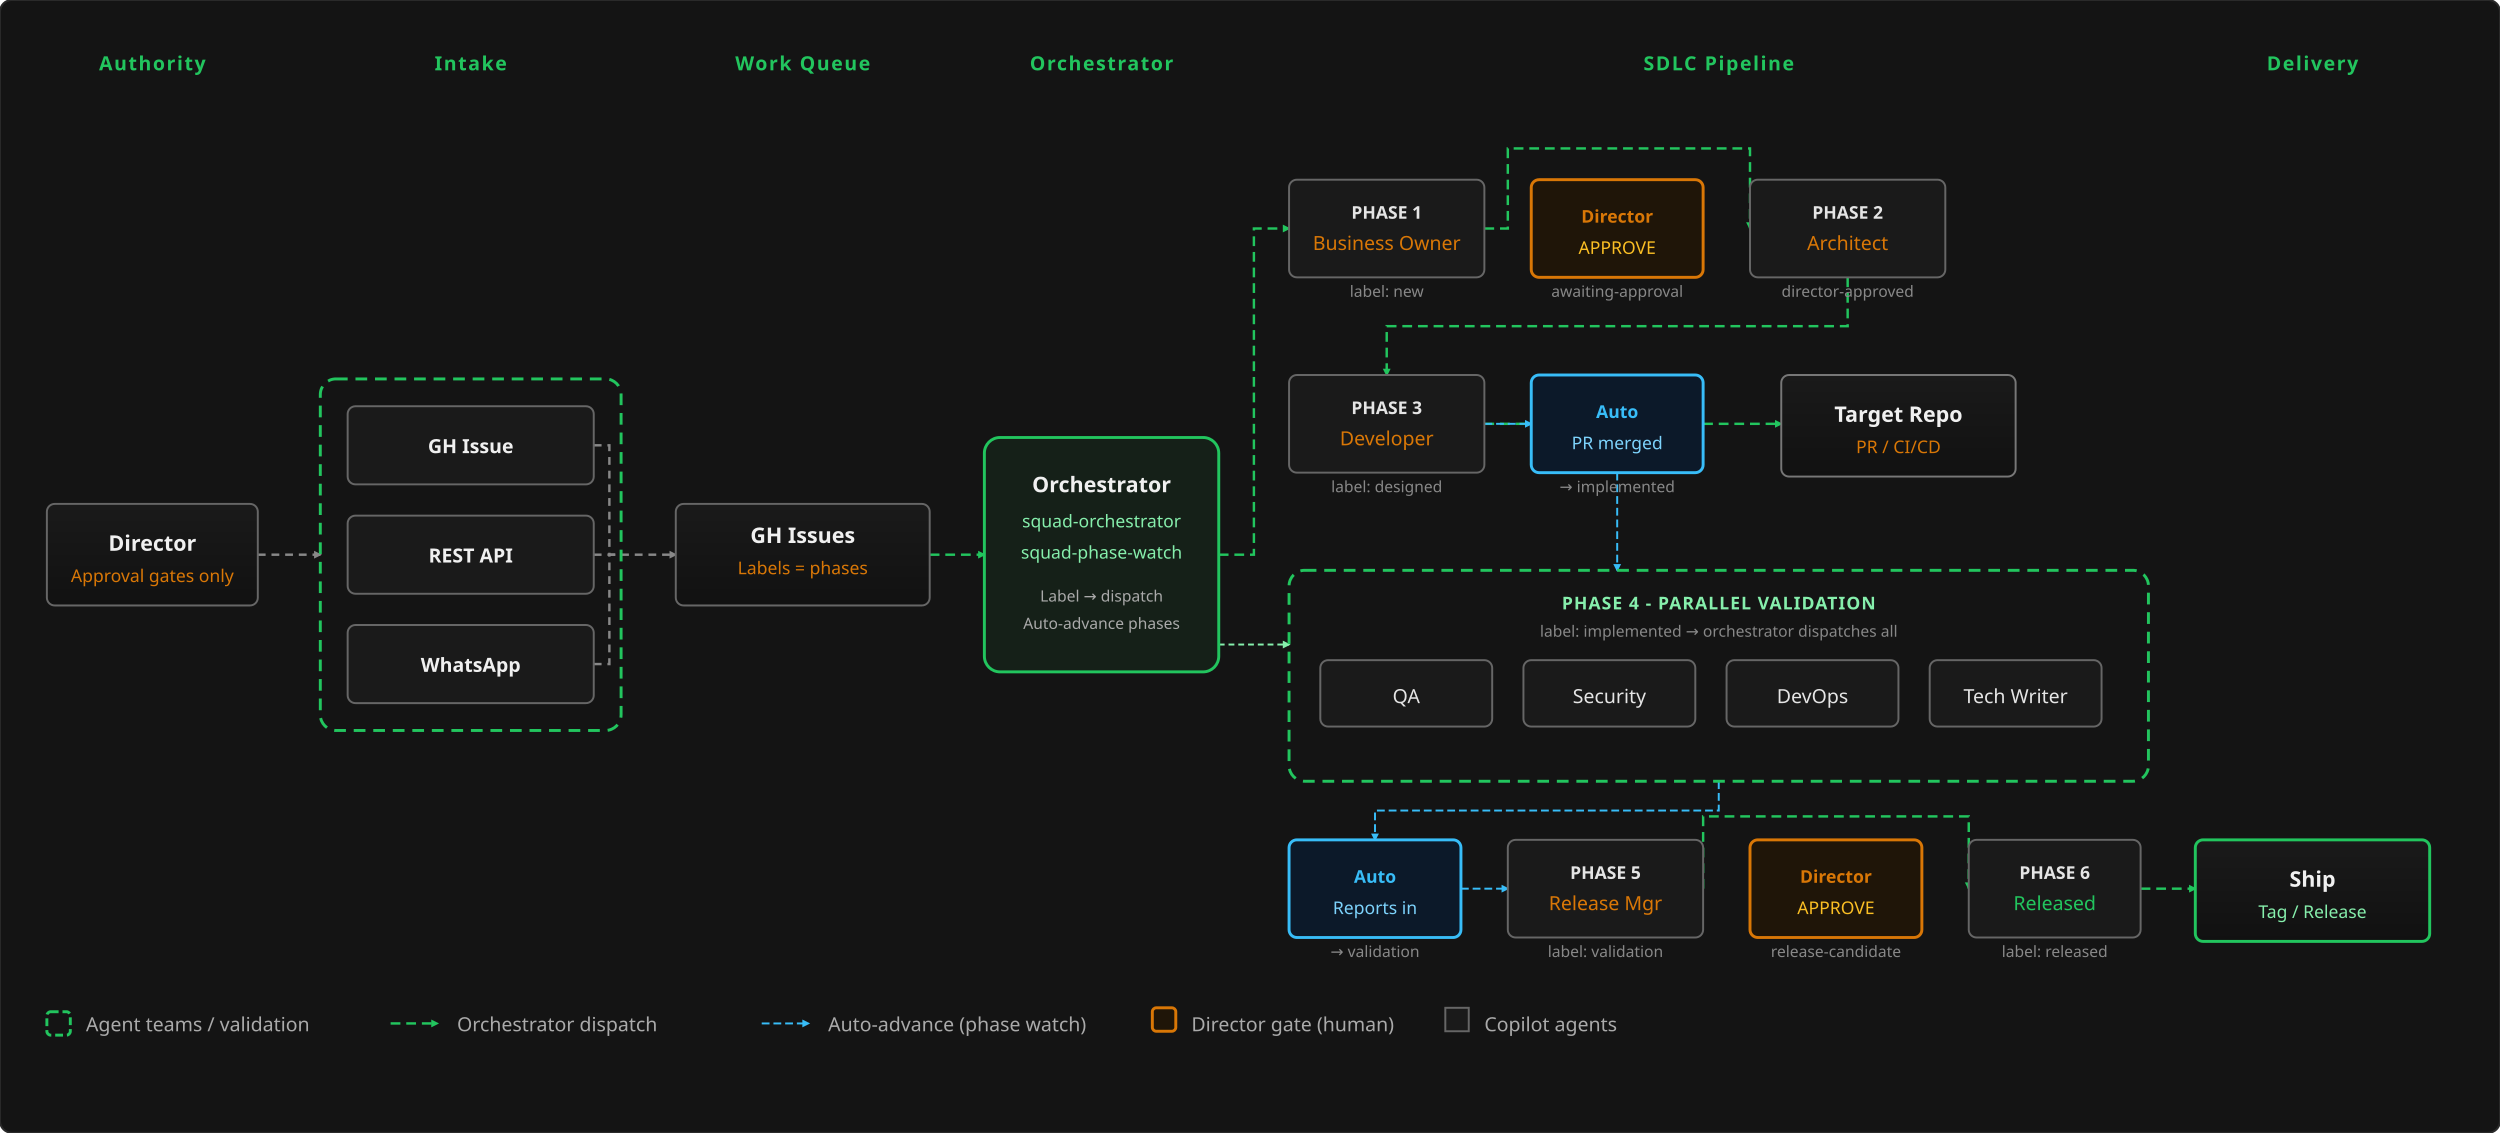
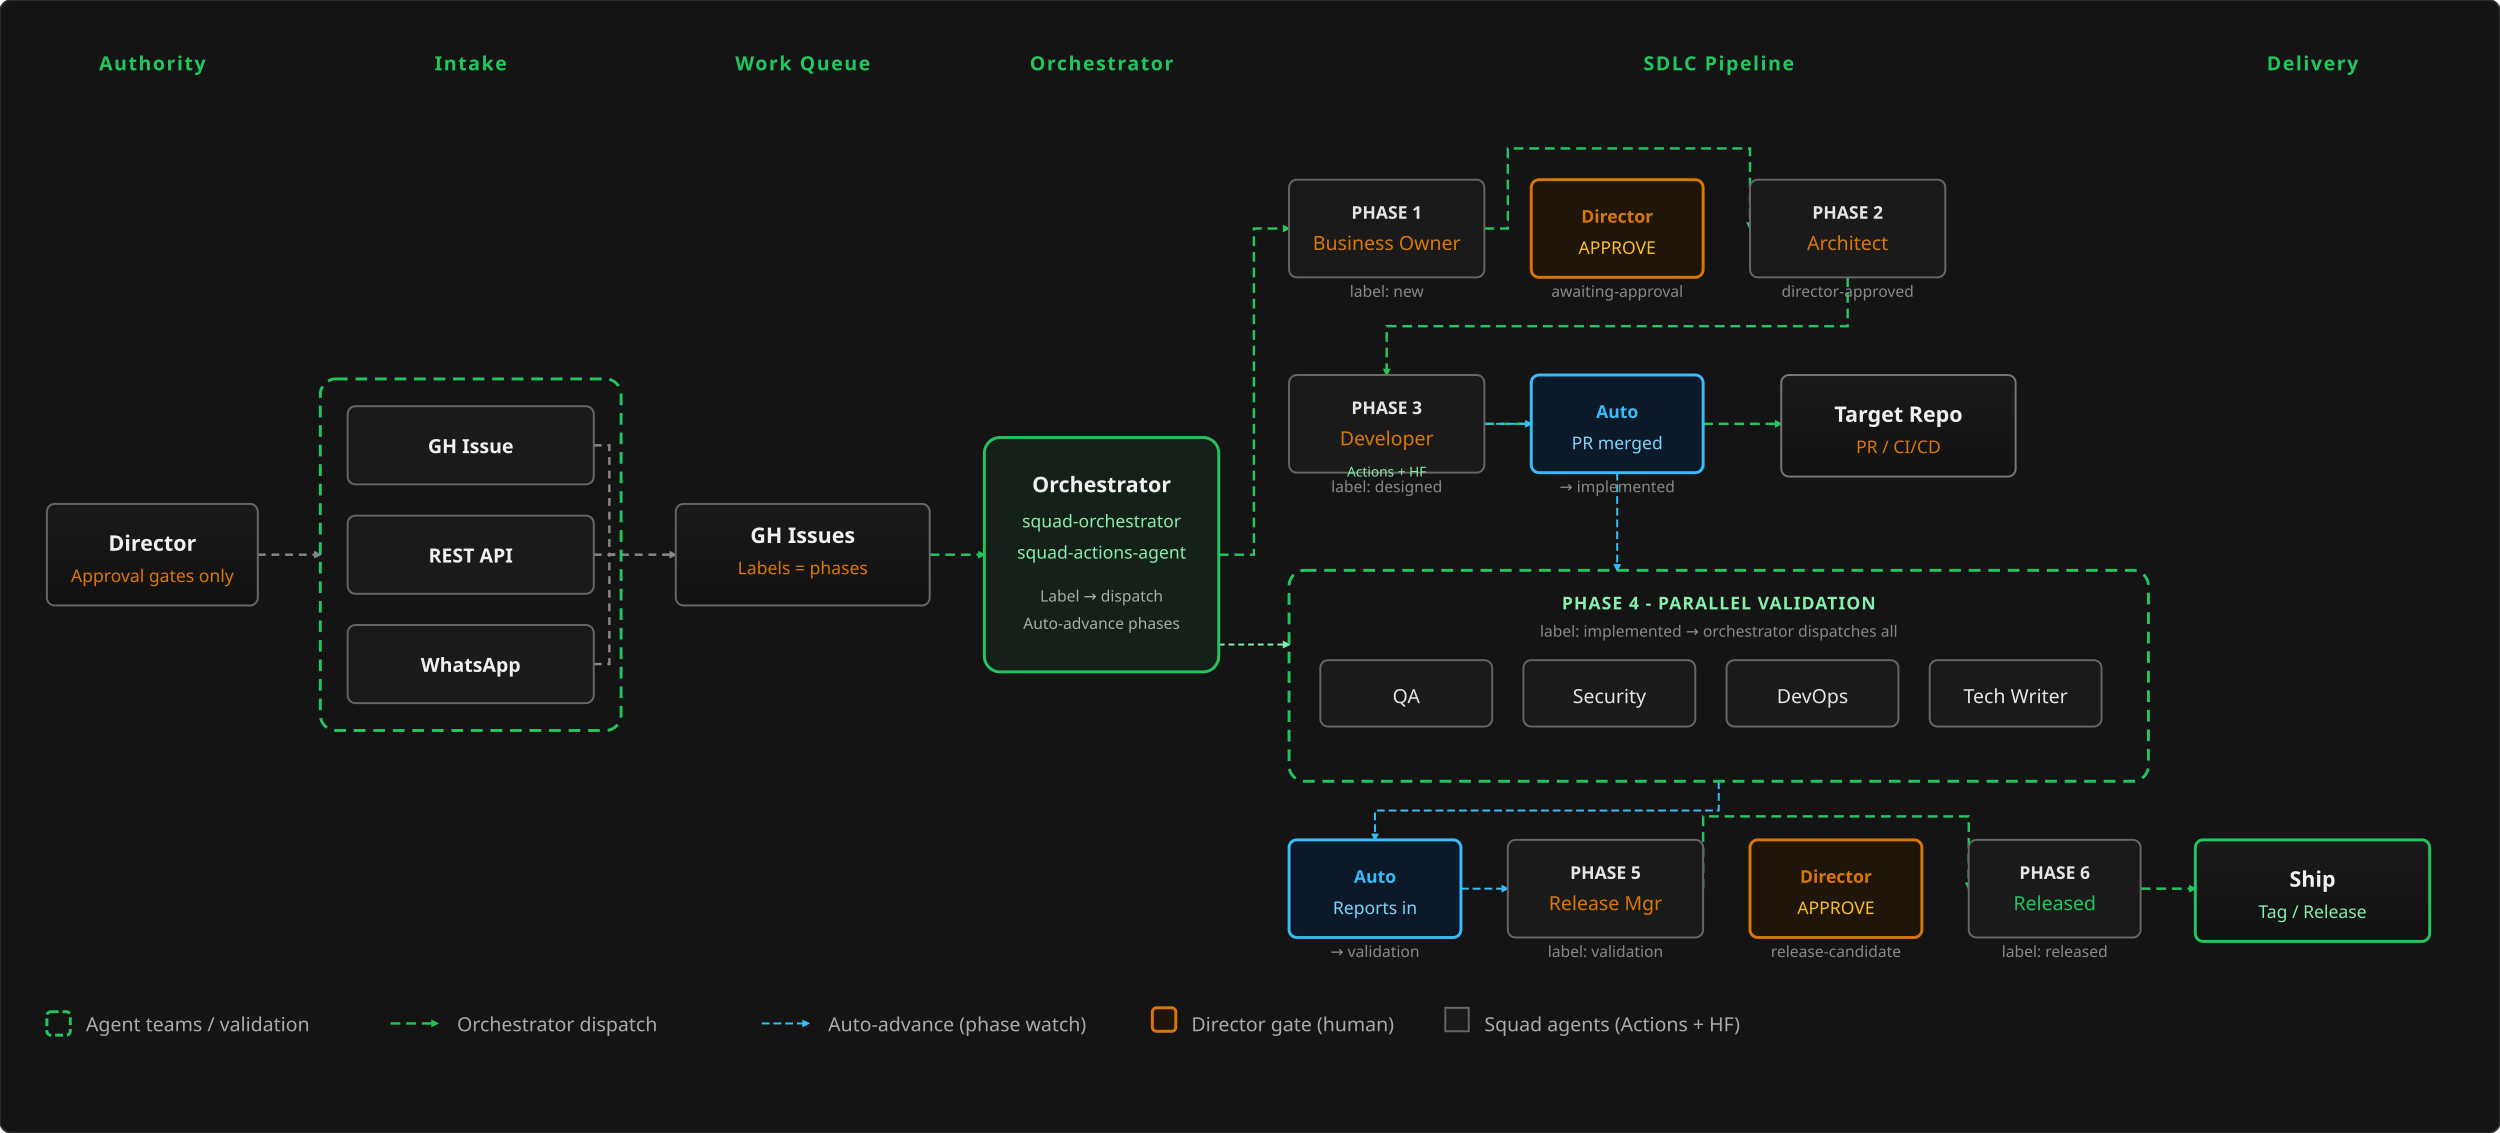
<svg xmlns="http://www.w3.org/2000/svg" viewBox="0 0 1280 580" role="img" aria-labelledby="flowTitle flowDesc">
  <defs>
    <marker id="arr-gray" viewBox="0 0 4 4" markerWidth="4" markerHeight="4" refX="3.2" refY="2" orient="auto" markerUnits="userSpaceOnUse">
      <path d="M0,0 L4,2 L0,4 Z" fill="#888" />
    </marker>
    <marker id="arr-green" viewBox="0 0 4 4" markerWidth="4" markerHeight="4" refX="3.2" refY="2" orient="auto" markerUnits="userSpaceOnUse">
      <path d="M0,0 L4,2 L0,4 Z" fill="#22c55e" />
    </marker>
    <marker id="arr-blue" viewBox="0 0 4 4" markerWidth="4" markerHeight="4" refX="3.2" refY="2" orient="auto" markerUnits="userSpaceOnUse">
      <path d="M0,0 L4,2 L0,4 Z" fill="#38bdf8" />
    </marker>
    <marker id="arr-lgreen" viewBox="0 0 4 4" markerWidth="4" markerHeight="4" refX="3.2" refY="2" orient="auto" markerUnits="userSpaceOnUse">
      <path d="M0,0 L4,2 L0,4 Z" fill="#86efac" />
    </marker>
    <linearGradient id="flow-boxGrad" x1="0" y1="0" x2="0" y2="1">
      <stop offset="0%" stop-color="#1a1a1a" />
      <stop offset="100%" stop-color="#111" />
    </linearGradient>
  </defs>
  <rect width="1280" height="580" fill="#141414" stroke="#2a2a2a" stroke-width="1" rx="6" />
  <g id="connectors" fill="none" stroke-linecap="butt" stroke-linejoin="miter">
    <path d="M 132 284 H 164" stroke="#888" stroke-width="1.25" stroke-dasharray="4 3" marker-end="url(#arr-gray)" />
    <path d="M 304 228 H 312 V 284 H 318" stroke="#888" stroke-width="1.25" stroke-dasharray="4 3" />
    <path d="M 304 284 H 318" stroke="#888" stroke-width="1.25" stroke-dasharray="4 3" />
    <path d="M 304 340 H 312 V 284" stroke="#888" stroke-width="1.25" stroke-dasharray="4 3" />
    <path d="M 318 284 H 346" stroke="#888" stroke-width="1.25" stroke-dasharray="4 3" marker-end="url(#arr-gray)" />
    <path d="M 476 284 H 504" stroke="#22c55e" stroke-width="1.25" stroke-dasharray="5 3" marker-end="url(#arr-green)" />
    <path d="M 624 284 H 642 V 117 H 660" stroke="#22c55e" stroke-width="1.25" stroke-dasharray="5 3" marker-end="url(#arr-green)" />
    <path d="M 760 117 H 772 V 76 H 896 V 117" stroke="#22c55e" stroke-width="1.25" stroke-dasharray="5 3" marker-end="url(#arr-green)" />
    <path d="M 946 142 V 167 H 710 V 192" stroke="#22c55e" stroke-width="1.25" stroke-dasharray="5 3" marker-end="url(#arr-green)" />
    <path d="M 760 217 H 912" stroke="#22c55e" stroke-width="1.25" stroke-dasharray="5 3" marker-end="url(#arr-green)" />
    <path d="M 760 217 H 784" stroke="#38bdf8" stroke-width="1" stroke-dasharray="4 2" marker-end="url(#arr-blue)" />
    <path d="M 828 242 V 292" stroke="#38bdf8" stroke-width="1" stroke-dasharray="4 2" marker-end="url(#arr-blue)" />
    <path d="M 624 330 H 660" stroke="#86efac" stroke-width="1" stroke-dasharray="3 2" marker-end="url(#arr-lgreen)" />
    <path d="M 880 400 V 415 H 704 V 430" stroke="#38bdf8" stroke-width="1" stroke-dasharray="4 2" marker-end="url(#arr-blue)" />
    <path d="M 748 455 H 772" stroke="#38bdf8" stroke-width="1" stroke-dasharray="4 2" marker-end="url(#arr-blue)" />
    <path d="M 872 455 V 418 H 1008 V 455" stroke="#22c55e" stroke-width="1.25" stroke-dasharray="5 3" marker-end="url(#arr-green)" />
    <path d="M 1096 455 H 1124" stroke="#22c55e" stroke-width="1.25" stroke-dasharray="5 3" marker-end="url(#arr-green)" />
  </g>
  <text x="78" y="36" text-anchor="middle" fill="#22c55e" font-family="system-ui,sans-serif" font-size="10" font-weight="600" letter-spacing="0.08em">Authority</text>
  <text x="241" y="36" text-anchor="middle" fill="#22c55e" font-family="system-ui,sans-serif" font-size="10" font-weight="600" letter-spacing="0.08em">Intake</text>
  <text x="411" y="36" text-anchor="middle" fill="#22c55e" font-family="system-ui,sans-serif" font-size="10" font-weight="600" letter-spacing="0.08em">Work Queue</text>
  <text x="564" y="36" text-anchor="middle" fill="#22c55e" font-family="system-ui,sans-serif" font-size="10" font-weight="600" letter-spacing="0.08em">Orchestrator</text>
  <text x="880" y="36" text-anchor="middle" fill="#22c55e" font-family="system-ui,sans-serif" font-size="10" font-weight="600" letter-spacing="0.08em">SDLC Pipeline</text>
  <text x="1184" y="36" text-anchor="middle" fill="#22c55e" font-family="system-ui,sans-serif" font-size="10" font-weight="600" letter-spacing="0.08em">Delivery</text>
  <rect x="24" y="258" width="108" height="52" rx="4" fill="url(#flow-boxGrad)" stroke="#666" />
  <text x="78" y="282" text-anchor="middle" fill="#f0f0f0" font-family="system-ui,sans-serif" font-size="11" font-weight="600">Director</text>
  <text x="78" y="298" text-anchor="middle" fill="#d97706" font-family="system-ui,sans-serif" font-size="9">Approval gates only</text>
  <rect x="164" y="194" width="154" height="180" rx="8" fill="none" stroke="#22c55e" stroke-width="1.5" stroke-dasharray="6 4" />
  <rect x="178" y="208" width="126" height="40" rx="4" fill="#1a1a1a" stroke="#666" />
  <text x="241" y="232" text-anchor="middle" fill="#f0f0f0" font-family="system-ui,sans-serif" font-size="10" font-weight="600">GH Issue</text>
  <rect x="178" y="264" width="126" height="40" rx="4" fill="#1a1a1a" stroke="#666" />
  <text x="241" y="288" text-anchor="middle" fill="#f0f0f0" font-family="system-ui,sans-serif" font-size="10" font-weight="600">REST API</text>
  <rect x="178" y="320" width="126" height="40" rx="4" fill="#1a1a1a" stroke="#666" />
  <text x="241" y="344" text-anchor="middle" fill="#f0f0f0" font-family="system-ui,sans-serif" font-size="10" font-weight="600">WhatsApp</text>
  <rect x="346" y="258" width="130" height="52" rx="4" fill="url(#flow-boxGrad)" stroke="#666" />
  <text x="411" y="278" text-anchor="middle" fill="#f0f0f0" font-family="system-ui,sans-serif" font-size="11" font-weight="600">GH Issues</text>
  <text x="411" y="294" text-anchor="middle" fill="#d97706" font-family="system-ui,sans-serif" font-size="9">Labels = phases</text>
  <rect x="504" y="224" width="120" height="120" rx="8" fill="#152018" stroke="#22c55e" stroke-width="1.5" />
  <text x="564" y="252" text-anchor="middle" fill="#f0f0f0" font-family="system-ui,sans-serif" font-size="11" font-weight="600">Orchestrator</text>
  <text x="564" y="270" text-anchor="middle" fill="#86efac" font-family="system-ui,sans-serif" font-size="9">squad-orchestrator</text>
-   <text x="564" y="286" text-anchor="middle" fill="#86efac" font-family="system-ui,sans-serif" font-size="9">squad-phase-watch</text>
+   <text x="564" y="286" text-anchor="middle" fill="#86efac" font-family="system-ui,sans-serif" font-size="9">squad-actions-agent</text>
  <text x="564" y="308" text-anchor="middle" fill="#aaa" font-family="system-ui,sans-serif" font-size="8">Label → dispatch</text>
  <text x="564" y="322" text-anchor="middle" fill="#aaa" font-family="system-ui,sans-serif" font-size="8">Auto-advance phases</text>
  <rect x="660" y="92" width="100" height="50" rx="4" fill="#1a1a1a" stroke="#666" />
  <text x="710" y="112" text-anchor="middle" fill="#e5e5e5" font-family="system-ui,sans-serif" font-size="9" font-weight="600">PHASE 1</text>
  <text x="710" y="128" text-anchor="middle" fill="#d97706" font-family="system-ui,sans-serif" font-size="10">Business Owner</text>
  <text x="710" y="152" text-anchor="middle" fill="#888" font-family="system-ui,sans-serif" font-size="8">label: new</text>
  <rect x="784" y="92" width="88" height="50" rx="4" fill="#1f1508" stroke="#d97706" stroke-width="1.5" />
  <text x="828" y="114" text-anchor="middle" fill="#d97706" font-family="system-ui,sans-serif" font-size="9" font-weight="600">Director</text>
  <text x="828" y="130" text-anchor="middle" fill="#fbbf24" font-family="system-ui,sans-serif" font-size="9">APPROVE</text>
  <text x="828" y="152" text-anchor="middle" fill="#888" font-family="system-ui,sans-serif" font-size="8">awaiting-approval</text>
  <rect x="896" y="92" width="100" height="50" rx="4" fill="#1a1a1a" stroke="#666" />
  <text x="946" y="112" text-anchor="middle" fill="#e5e5e5" font-family="system-ui,sans-serif" font-size="9" font-weight="600">PHASE 2</text>
  <text x="946" y="128" text-anchor="middle" fill="#d97706" font-family="system-ui,sans-serif" font-size="10">Architect</text>
  <text x="946" y="152" text-anchor="middle" fill="#888" font-family="system-ui,sans-serif" font-size="8">director-approved</text>
  <rect x="660" y="192" width="100" height="50" rx="4" fill="#1a1a1a" stroke="#666" />
  <text x="710" y="212" text-anchor="middle" fill="#e5e5e5" font-family="system-ui,sans-serif" font-size="9" font-weight="600">PHASE 3</text>
  <text x="710" y="228" text-anchor="middle" fill="#d97706" font-family="system-ui,sans-serif" font-size="10">Developer</text>
+   <text x="710" y="244" text-anchor="middle" fill="#86efac" font-family="system-ui,sans-serif" font-size="7">Actions + HF</text>
  <text x="710" y="252" text-anchor="middle" fill="#888" font-family="system-ui,sans-serif" font-size="8">label: designed</text>
  <rect x="784" y="192" width="88" height="50" rx="4" fill="#0c1929" stroke="#38bdf8" stroke-width="1.5" />
  <text x="828" y="214" text-anchor="middle" fill="#38bdf8" font-family="system-ui,sans-serif" font-size="9" font-weight="600">Auto</text>
  <text x="828" y="230" text-anchor="middle" fill="#7dd3fc" font-family="system-ui,sans-serif" font-size="9">PR merged</text>
  <text x="828" y="252" text-anchor="middle" fill="#888" font-family="system-ui,sans-serif" font-size="8">→ implemented</text>
  <rect x="912" y="192" width="120" height="52" rx="4" fill="url(#flow-boxGrad)" stroke="#777" />
  <text x="972" y="216" text-anchor="middle" fill="#f0f0f0" font-family="system-ui,sans-serif" font-size="11" font-weight="600">Target Repo</text>
  <text x="972" y="232" text-anchor="middle" fill="#d97706" font-family="system-ui,sans-serif" font-size="9">PR / CI/CD</text>
  <rect x="660" y="292" width="440" height="108" rx="8" fill="none" stroke="#22c55e" stroke-width="1.5" stroke-dasharray="6 4" />
  <text x="880" y="312" text-anchor="middle" fill="#86efac" font-family="system-ui,sans-serif" font-size="9" font-weight="600" letter-spacing="0.06em">PHASE 4 - PARALLEL VALIDATION</text>
  <text x="880" y="326" text-anchor="middle" fill="#888" font-family="system-ui,sans-serif" font-size="8">label: implemented → orchestrator dispatches all</text>
  <rect x="676" y="338" width="88" height="34" rx="4" fill="#1a1a1a" stroke="#666" />
  <text x="720" y="360" text-anchor="middle" fill="#e5e5e5" font-family="system-ui,sans-serif" font-size="10">QA</text>
  <rect x="780" y="338" width="88" height="34" rx="4" fill="#1a1a1a" stroke="#666" />
  <text x="824" y="360" text-anchor="middle" fill="#e5e5e5" font-family="system-ui,sans-serif" font-size="10">Security</text>
  <rect x="884" y="338" width="88" height="34" rx="4" fill="#1a1a1a" stroke="#666" />
  <text x="928" y="360" text-anchor="middle" fill="#e5e5e5" font-family="system-ui,sans-serif" font-size="10">DevOps</text>
  <rect x="988" y="338" width="88" height="34" rx="4" fill="#1a1a1a" stroke="#666" />
  <text x="1032" y="360" text-anchor="middle" fill="#e5e5e5" font-family="system-ui,sans-serif" font-size="10">Tech Writer</text>
  <rect x="660" y="430" width="88" height="50" rx="4" fill="#0c1929" stroke="#38bdf8" stroke-width="1.5" />
  <text x="704" y="452" text-anchor="middle" fill="#38bdf8" font-family="system-ui,sans-serif" font-size="9" font-weight="600">Auto</text>
  <text x="704" y="468" text-anchor="middle" fill="#7dd3fc" font-family="system-ui,sans-serif" font-size="9">Reports in</text>
  <text x="704" y="490" text-anchor="middle" fill="#888" font-family="system-ui,sans-serif" font-size="8">→ validation</text>
  <rect x="772" y="430" width="100" height="50" rx="4" fill="#1a1a1a" stroke="#666" />
  <text x="822" y="450" text-anchor="middle" fill="#e5e5e5" font-family="system-ui,sans-serif" font-size="9" font-weight="600">PHASE 5</text>
  <text x="822" y="466" text-anchor="middle" fill="#d97706" font-family="system-ui,sans-serif" font-size="10">Release Mgr</text>
  <text x="822" y="490" text-anchor="middle" fill="#888" font-family="system-ui,sans-serif" font-size="8">label: validation</text>
  <rect x="896" y="430" width="88" height="50" rx="4" fill="#1f1508" stroke="#d97706" stroke-width="1.5" />
  <text x="940" y="452" text-anchor="middle" fill="#d97706" font-family="system-ui,sans-serif" font-size="9" font-weight="600">Director</text>
  <text x="940" y="468" text-anchor="middle" fill="#fbbf24" font-family="system-ui,sans-serif" font-size="9">APPROVE</text>
  <text x="940" y="490" text-anchor="middle" fill="#888" font-family="system-ui,sans-serif" font-size="8">release-candidate</text>
  <rect x="1008" y="430" width="88" height="50" rx="4" fill="#1a1a1a" stroke="#666" />
  <text x="1052" y="450" text-anchor="middle" fill="#e5e5e5" font-family="system-ui,sans-serif" font-size="9" font-weight="600">PHASE 6</text>
  <text x="1052" y="466" text-anchor="middle" fill="#22c55e" font-family="system-ui,sans-serif" font-size="10">Released</text>
  <text x="1052" y="490" text-anchor="middle" fill="#888" font-family="system-ui,sans-serif" font-size="8">label: released</text>
  <rect x="1124" y="430" width="120" height="52" rx="4" fill="url(#flow-boxGrad)" stroke="#22c55e" stroke-width="1.5" />
  <text x="1184" y="454" text-anchor="middle" fill="#f0f0f0" font-family="system-ui,sans-serif" font-size="11" font-weight="600">Ship</text>
  <text x="1184" y="470" text-anchor="middle" fill="#86efac" font-family="system-ui,sans-serif" font-size="9">Tag / Release</text>
  <rect x="24" y="518" width="12" height="12" rx="2" fill="none" stroke="#22c55e" stroke-width="1.5" stroke-dasharray="4 2" />
  <text x="44" y="528" fill="#aaa" font-family="system-ui,sans-serif" font-size="10">Agent teams / validation</text>
  <line x1="200" y1="524" x2="224" y2="524" stroke="#22c55e" stroke-width="1.25" stroke-dasharray="5 3" marker-end="url(#arr-green)" />
  <text x="234" y="528" fill="#aaa" font-family="system-ui,sans-serif" font-size="10">Orchestrator dispatch</text>
  <line x1="390" y1="524" x2="414" y2="524" stroke="#38bdf8" stroke-width="1" stroke-dasharray="4 2" marker-end="url(#arr-blue)" />
  <text x="424" y="528" fill="#aaa" font-family="system-ui,sans-serif" font-size="10">Auto-advance (phase watch)</text>
  <rect x="590" y="516" width="12" height="12" rx="2" fill="#1f1508" stroke="#d97706" stroke-width="1.5" />
  <text x="610" y="528" fill="#aaa" font-family="system-ui,sans-serif" font-size="10">Director gate (human)</text>
  <rect x="740" y="516" width="12" height="12" fill="#1a1a1a" stroke="#666" />
-   <text x="760" y="528" fill="#aaa" font-family="system-ui,sans-serif" font-size="10">Copilot agents</text>
+   <text x="760" y="528" fill="#aaa" font-family="system-ui,sans-serif" font-size="10">Squad agents (Actions + HF)</text>
</svg>
